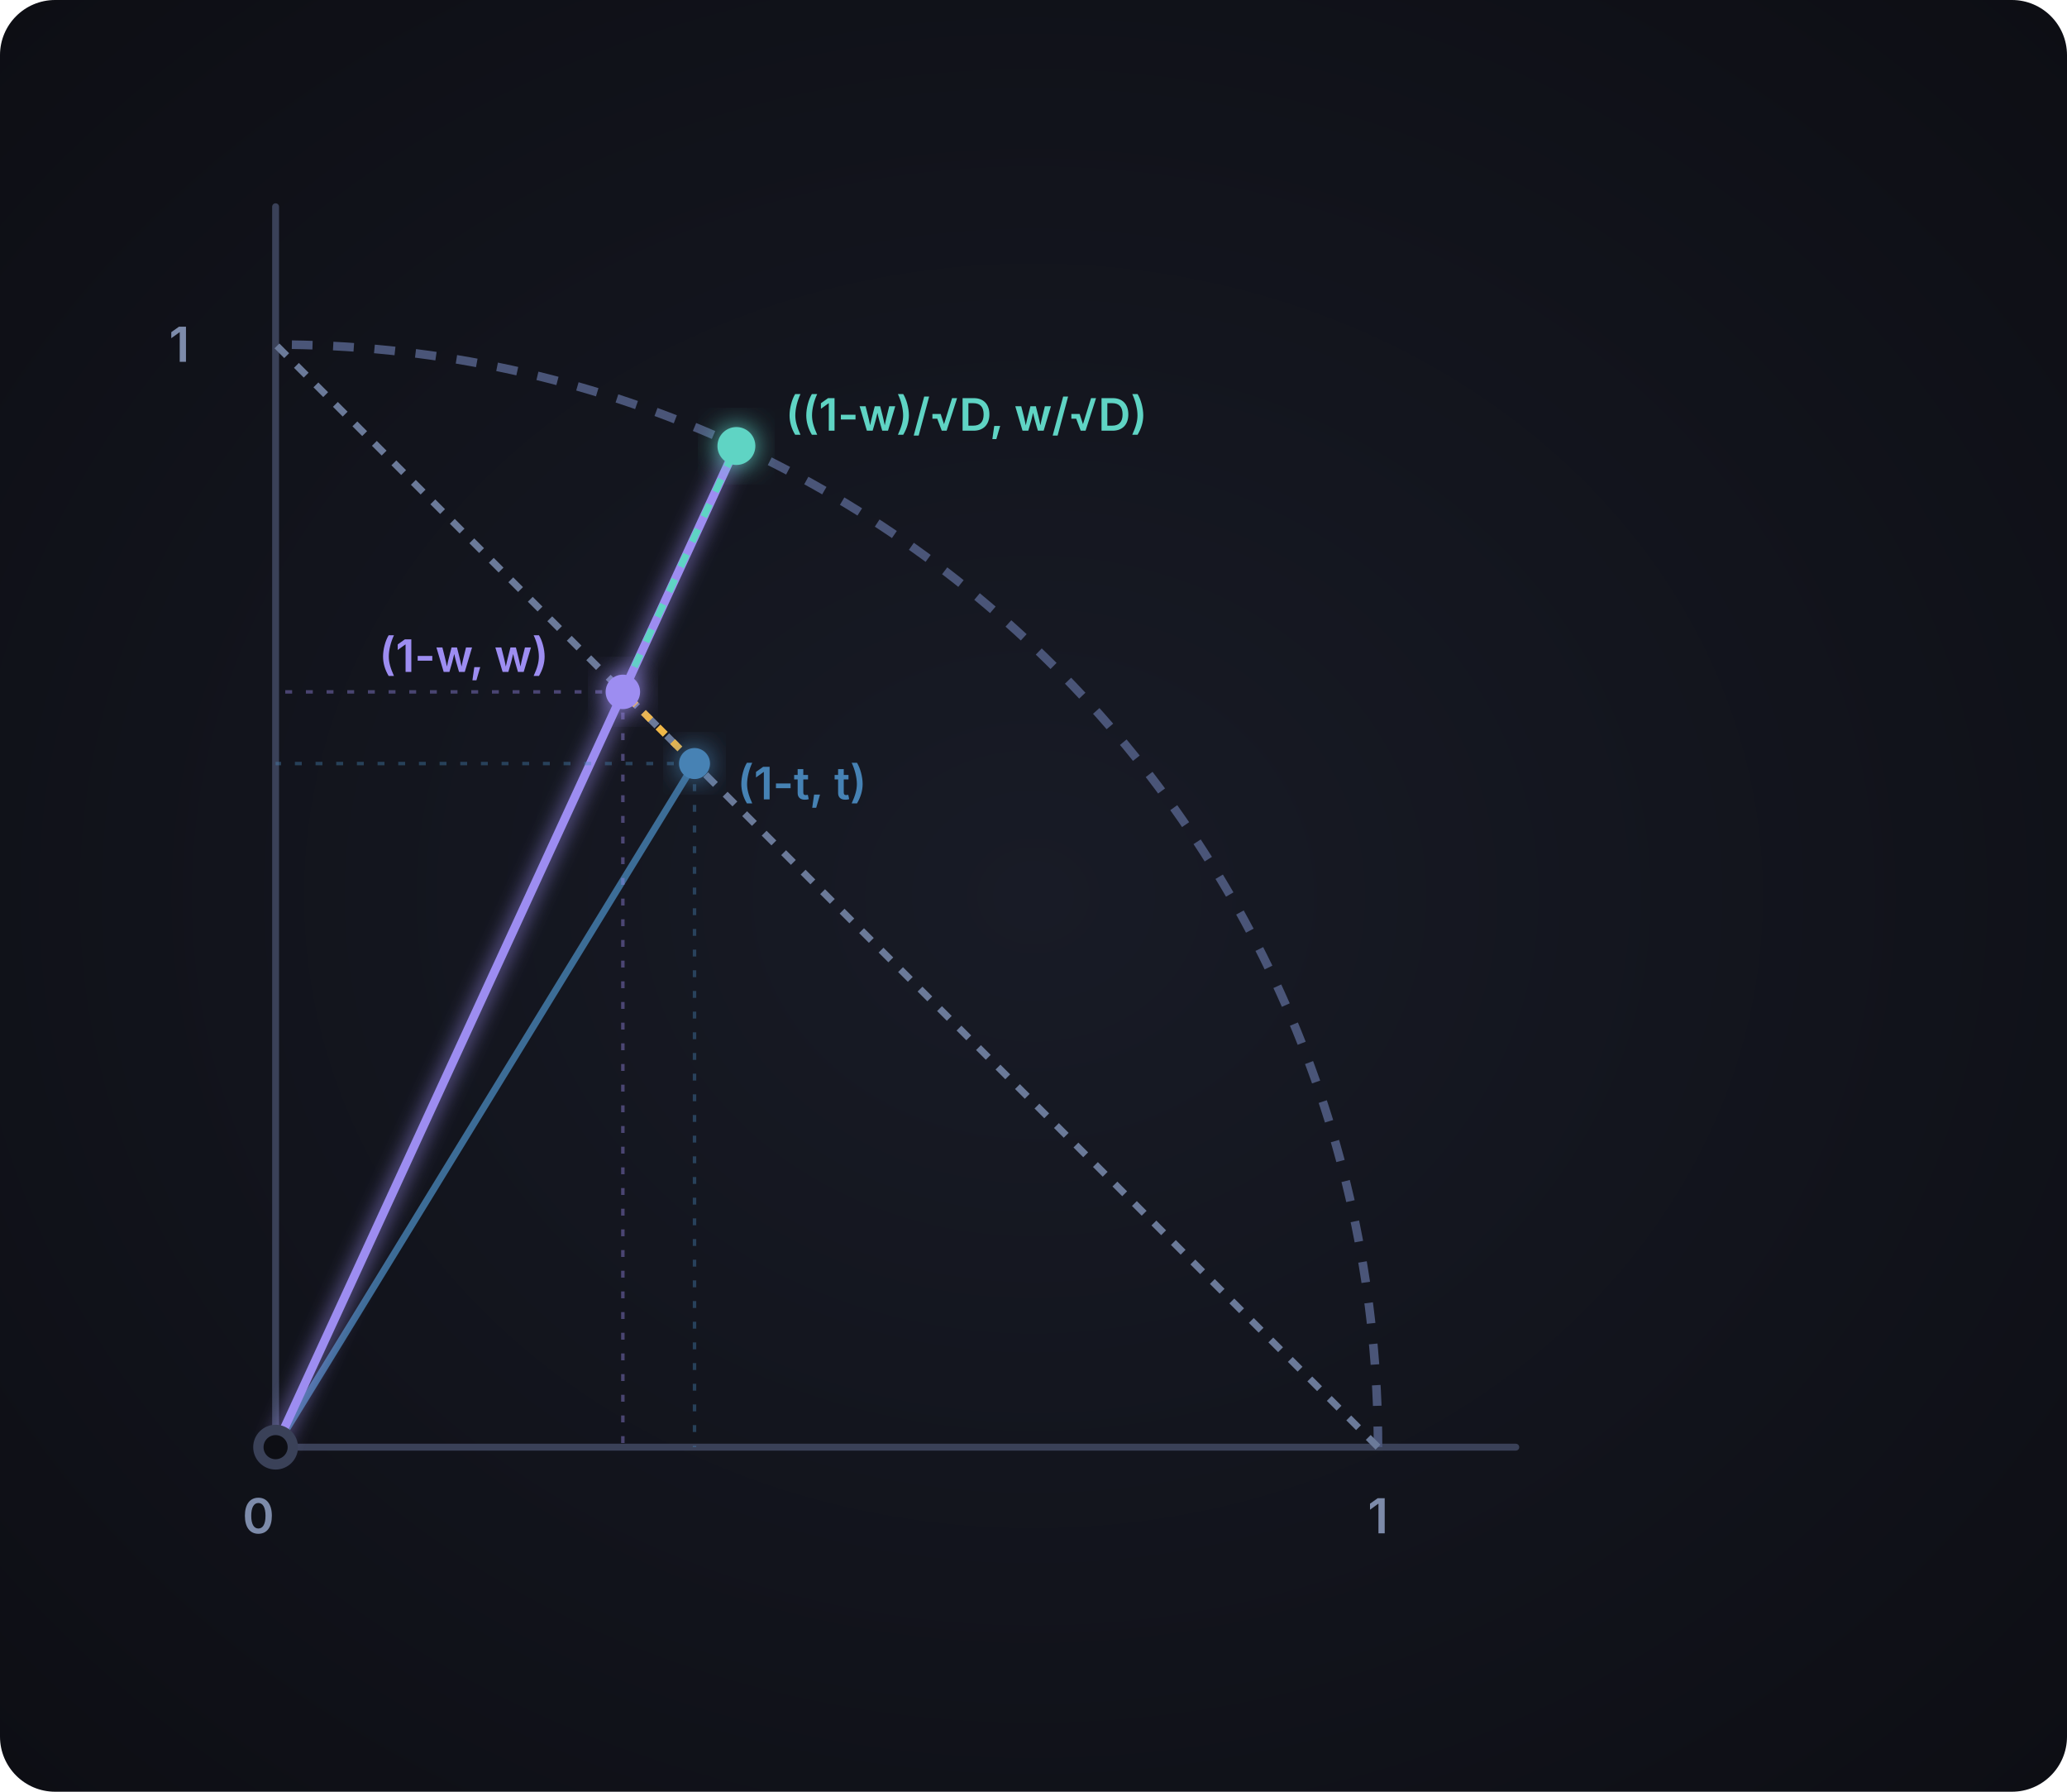
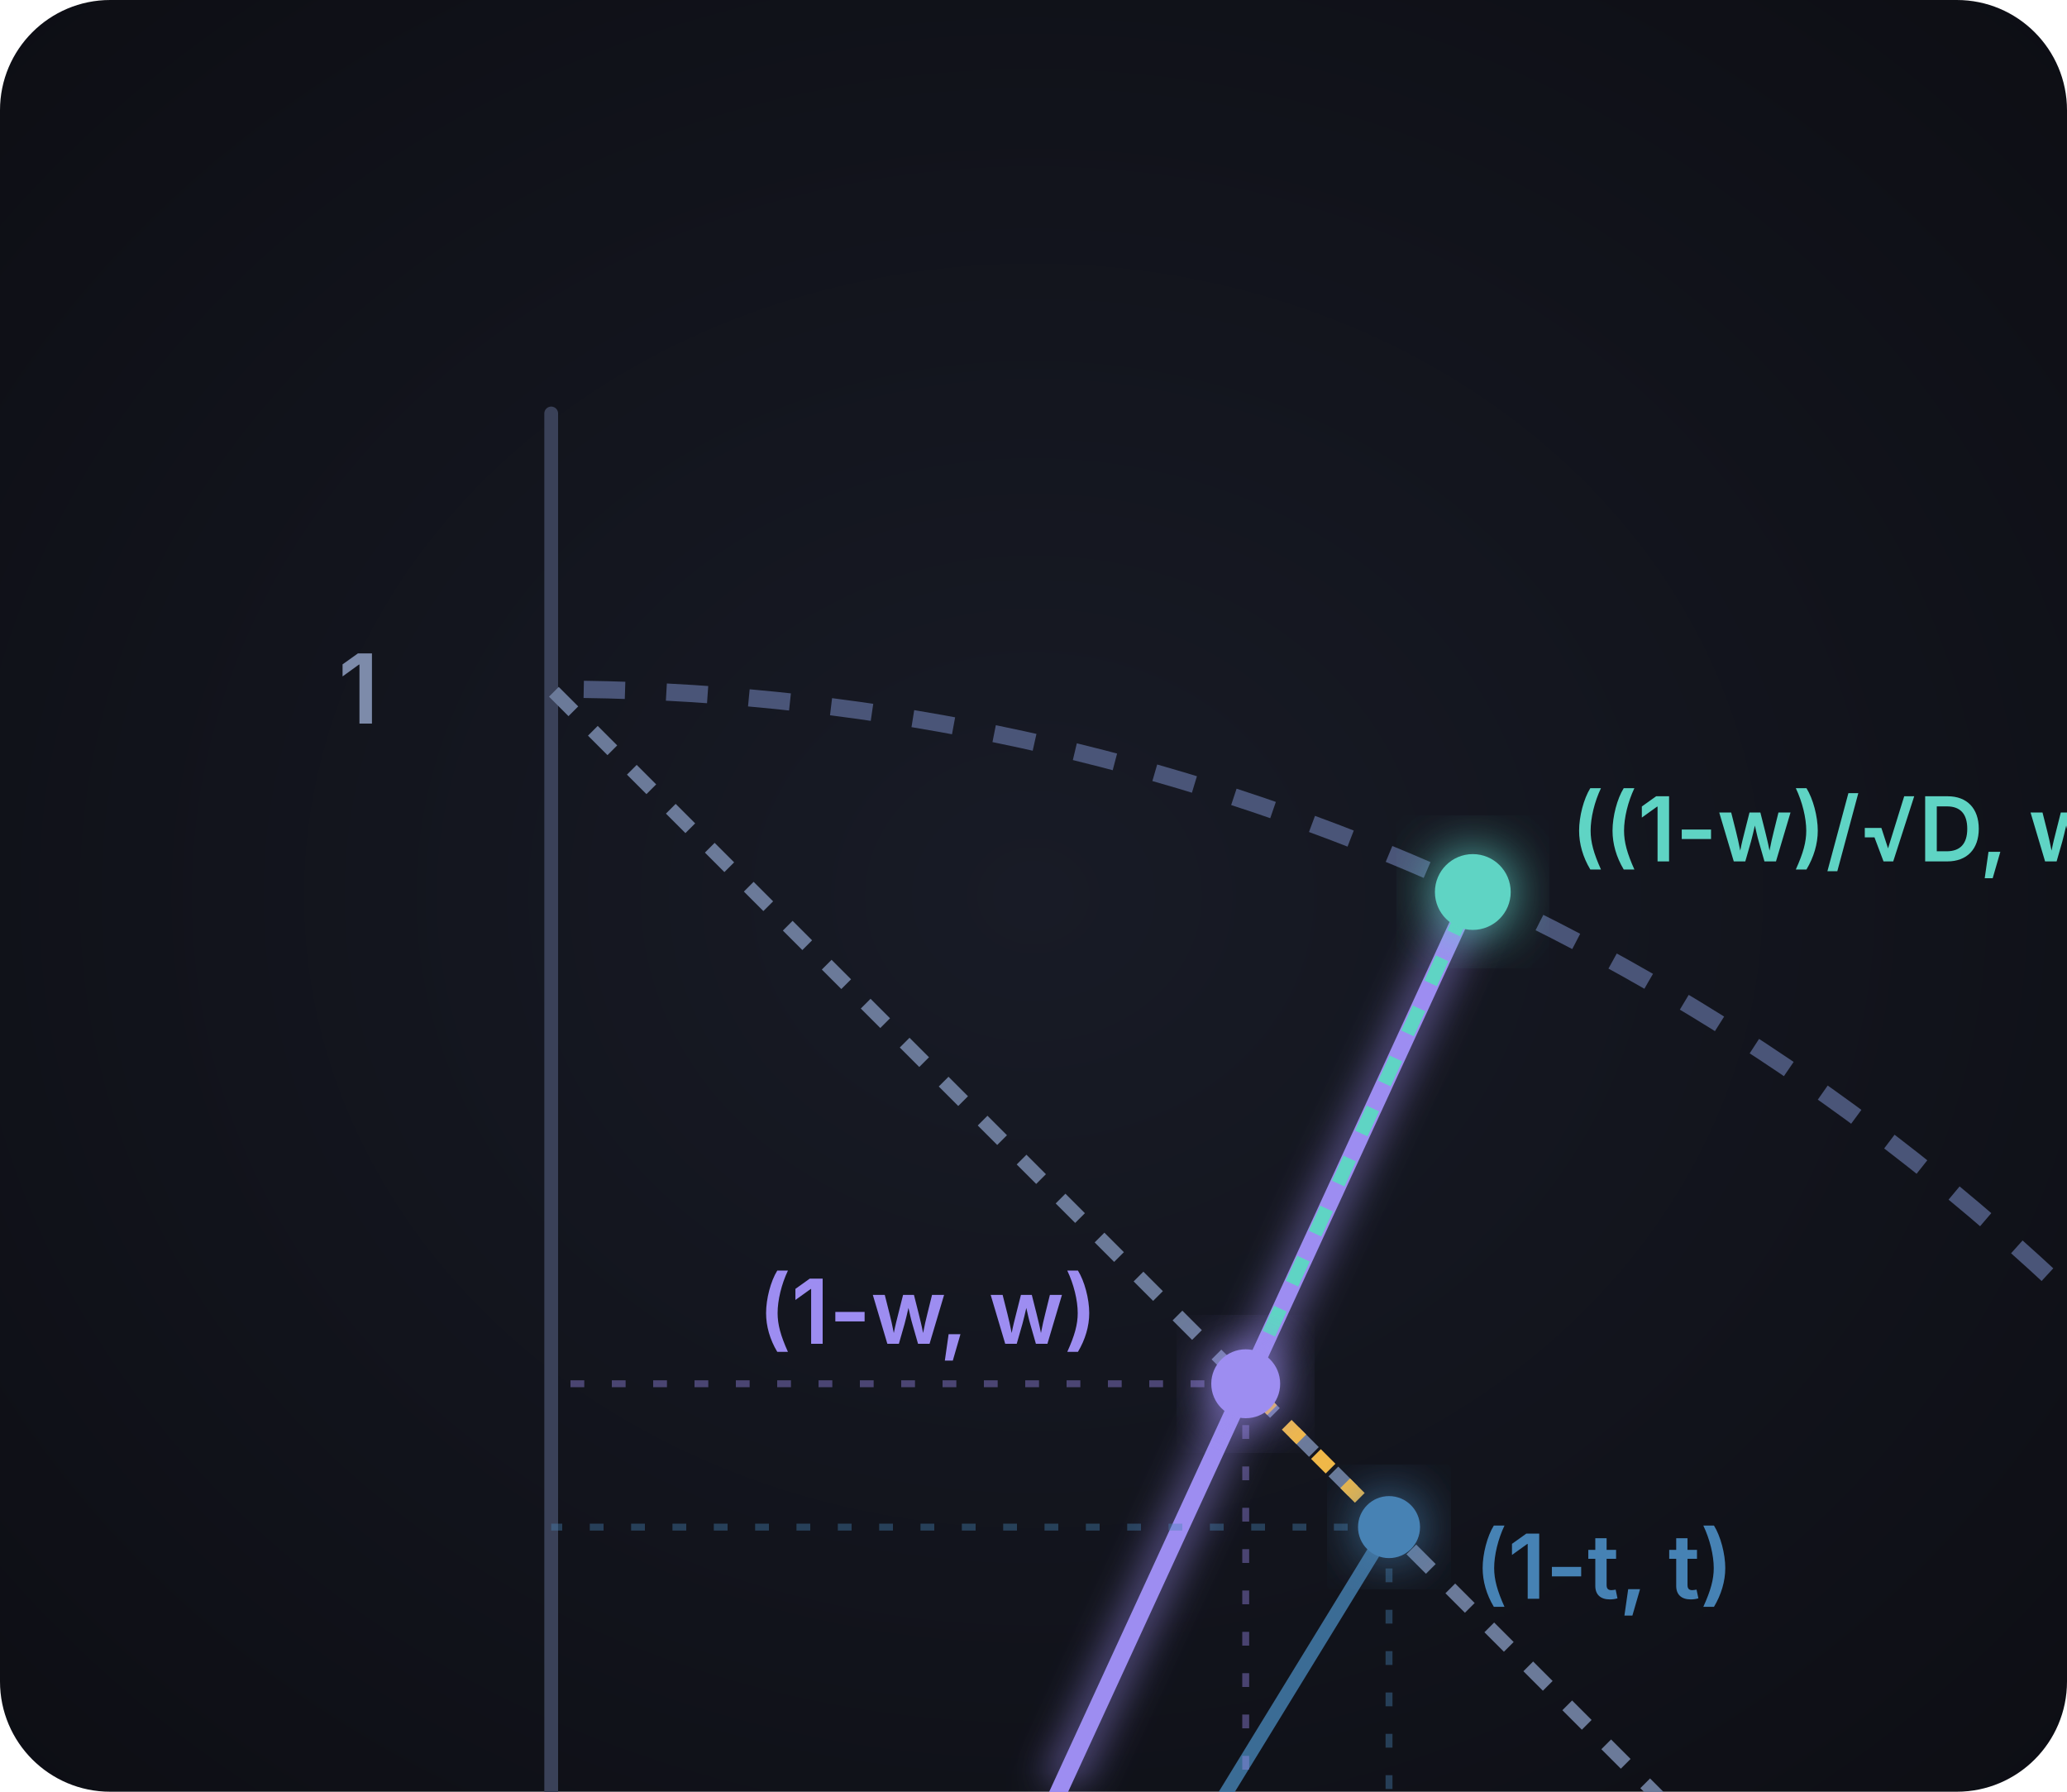
- <svg xmlns="http://www.w3.org/2000/svg" viewBox="0 0 600 520" width="100%" height="100%">
+ <svg xmlns="http://www.w3.org/2000/svg" viewBox="0 0 300 260" width="100%" height="100%">
  <defs>
    <radialGradient id="bgGrad" cx="50%" cy="50%" r="70%">
      <stop offset="0%" stop-color="#181B26" />
      <stop offset="100%" stop-color="#0D0E14" />
    </radialGradient>
    <filter id="glow" x="-20%" y="-20%" width="140%" height="140%">
      <feGaussianBlur stdDeviation="3" result="blur" />
      <feMerge>
        <feMergeNode in="blur" />
        <feMergeNode in="SourceGraphic" />
      </feMerge>
    </filter>
    <filter id="pointGlow" x="-50%" y="-50%" width="200%" height="200%">
      <feGaussianBlur stdDeviation="4" result="blur" />
      <feMerge>
        <feMergeNode in="blur" />
        <feMergeNode in="SourceGraphic" />
      </feMerge>
    </filter>
  </defs>
  <style>
    .axis { stroke: #3A4158; stroke-width: 2; stroke-linecap: round; }
    .grid-arc { fill: none; stroke: #2E354A; stroke-width: 1.5; }
    .unit-circle { fill: none; stroke: #4A5578; stroke-width: 2.5; stroke-dasharray: 6 6; }
    .diagonal-line { stroke: #6B7A99; stroke-width: 2; stroke-dasharray: 4 4; }
-     
+ 
    .linear-ray { stroke: #4682B4; stroke-width: 2; opacity: 0.8; }
    .warped-ray { stroke: #9D8DF1; stroke-width: 2.5; }
-     
+ 
    .proj-line { stroke: #F0B848; stroke-width: 2; stroke-dasharray: 3 3; }
    .radial-proj { stroke: #5FD4C4; stroke-width: 2; stroke-dasharray: 4 4; }

    .node-orig { fill: #0D0E14; stroke: #3A4158; stroke-width: 3; }
    .node-t { fill: #4682B4; filter: url(#pointGlow); }
    .node-w { fill: #9D8DF1; filter: url(#pointGlow); }
    .node-circle { fill: #5FD4C4; filter: url(#pointGlow); }

    .label-axis { fill: #7D8BAA; font-family: 'SF Pro Display', -apple-system, sans-serif; font-size: 14px; font-weight: 600; }
    .label-point { font-family: 'SF Pro Display', -apple-system, sans-serif; font-size: 13px; font-weight: 600; }
  </style>
-   <rect width="600" height="520" rx="16" fill="url(#bgGrad)" />
+   <rect width="300" height="260" rx="16" fill="url(#bgGrad)" />
  <g id="main-diagram">
    <line x1="80" y1="420" x2="440" y2="420" class="axis" />
    <line x1="80" y1="420" x2="80" y2="60" class="axis" />
    <path d="M 400 420 A 320 320 0 0 0 80 100" class="unit-circle" />
    <line x1="400" y1="420" x2="80" y2="100" class="diagonal-line" />
    <line x1="80" y1="420" x2="201.6" y2="221.6" class="linear-ray" />
    <line x1="80" y1="420" x2="213.76" y2="129.44" class="warped-ray" filter="url(#glow)" />
    <line x1="201.6" y1="221.6" x2="180.8" y2="200.8" class="proj-line" />
    <line x1="180.8" y1="200.8" x2="213.76" y2="129.44" class="radial-proj" />
    <line x1="180.8" y1="200.8" x2="180.8" y2="420" stroke="#9D8DF1" stroke-width="1" stroke-dasharray="2 4" opacity="0.4" />
    <line x1="180.8" y1="200.8" x2="80" y2="200.8" stroke="#9D8DF1" stroke-width="1" stroke-dasharray="2 4" opacity="0.4" />
    <line x1="201.6" y1="221.6" x2="201.6" y2="420" stroke="#4682B4" stroke-width="1" stroke-dasharray="2 4" opacity="0.4" />
    <line x1="201.6" y1="221.6" x2="80" y2="221.6" stroke="#4682B4" stroke-width="1" stroke-dasharray="2 4" opacity="0.4" />
    <circle cx="80" cy="420" r="5" class="node-orig" />
    <circle cx="201.6" cy="221.6" r="4.5" class="node-t" />
    <circle cx="180.8" cy="200.8" r="5" class="node-w" />
    <circle cx="213.76" cy="129.44" r="5.5" class="node-circle" />
    <text x="75" y="445" class="label-axis" text-anchor="middle">0</text>
    <text x="400" y="445" class="label-axis" text-anchor="middle">1</text>
    <text x="55" y="105" class="label-axis" text-anchor="end">1</text>
    <text x="214" y="232" class="label-point" fill="#4682B4">(1-t, t)</text>
    <text x="110" y="195" class="label-point" fill="#9D8DF1">(1-w, w)</text>
    <text x="228" y="125" class="label-point" fill="#5FD4C4">((1-w)/√D, w/√D)</text>
  </g>
</svg>
